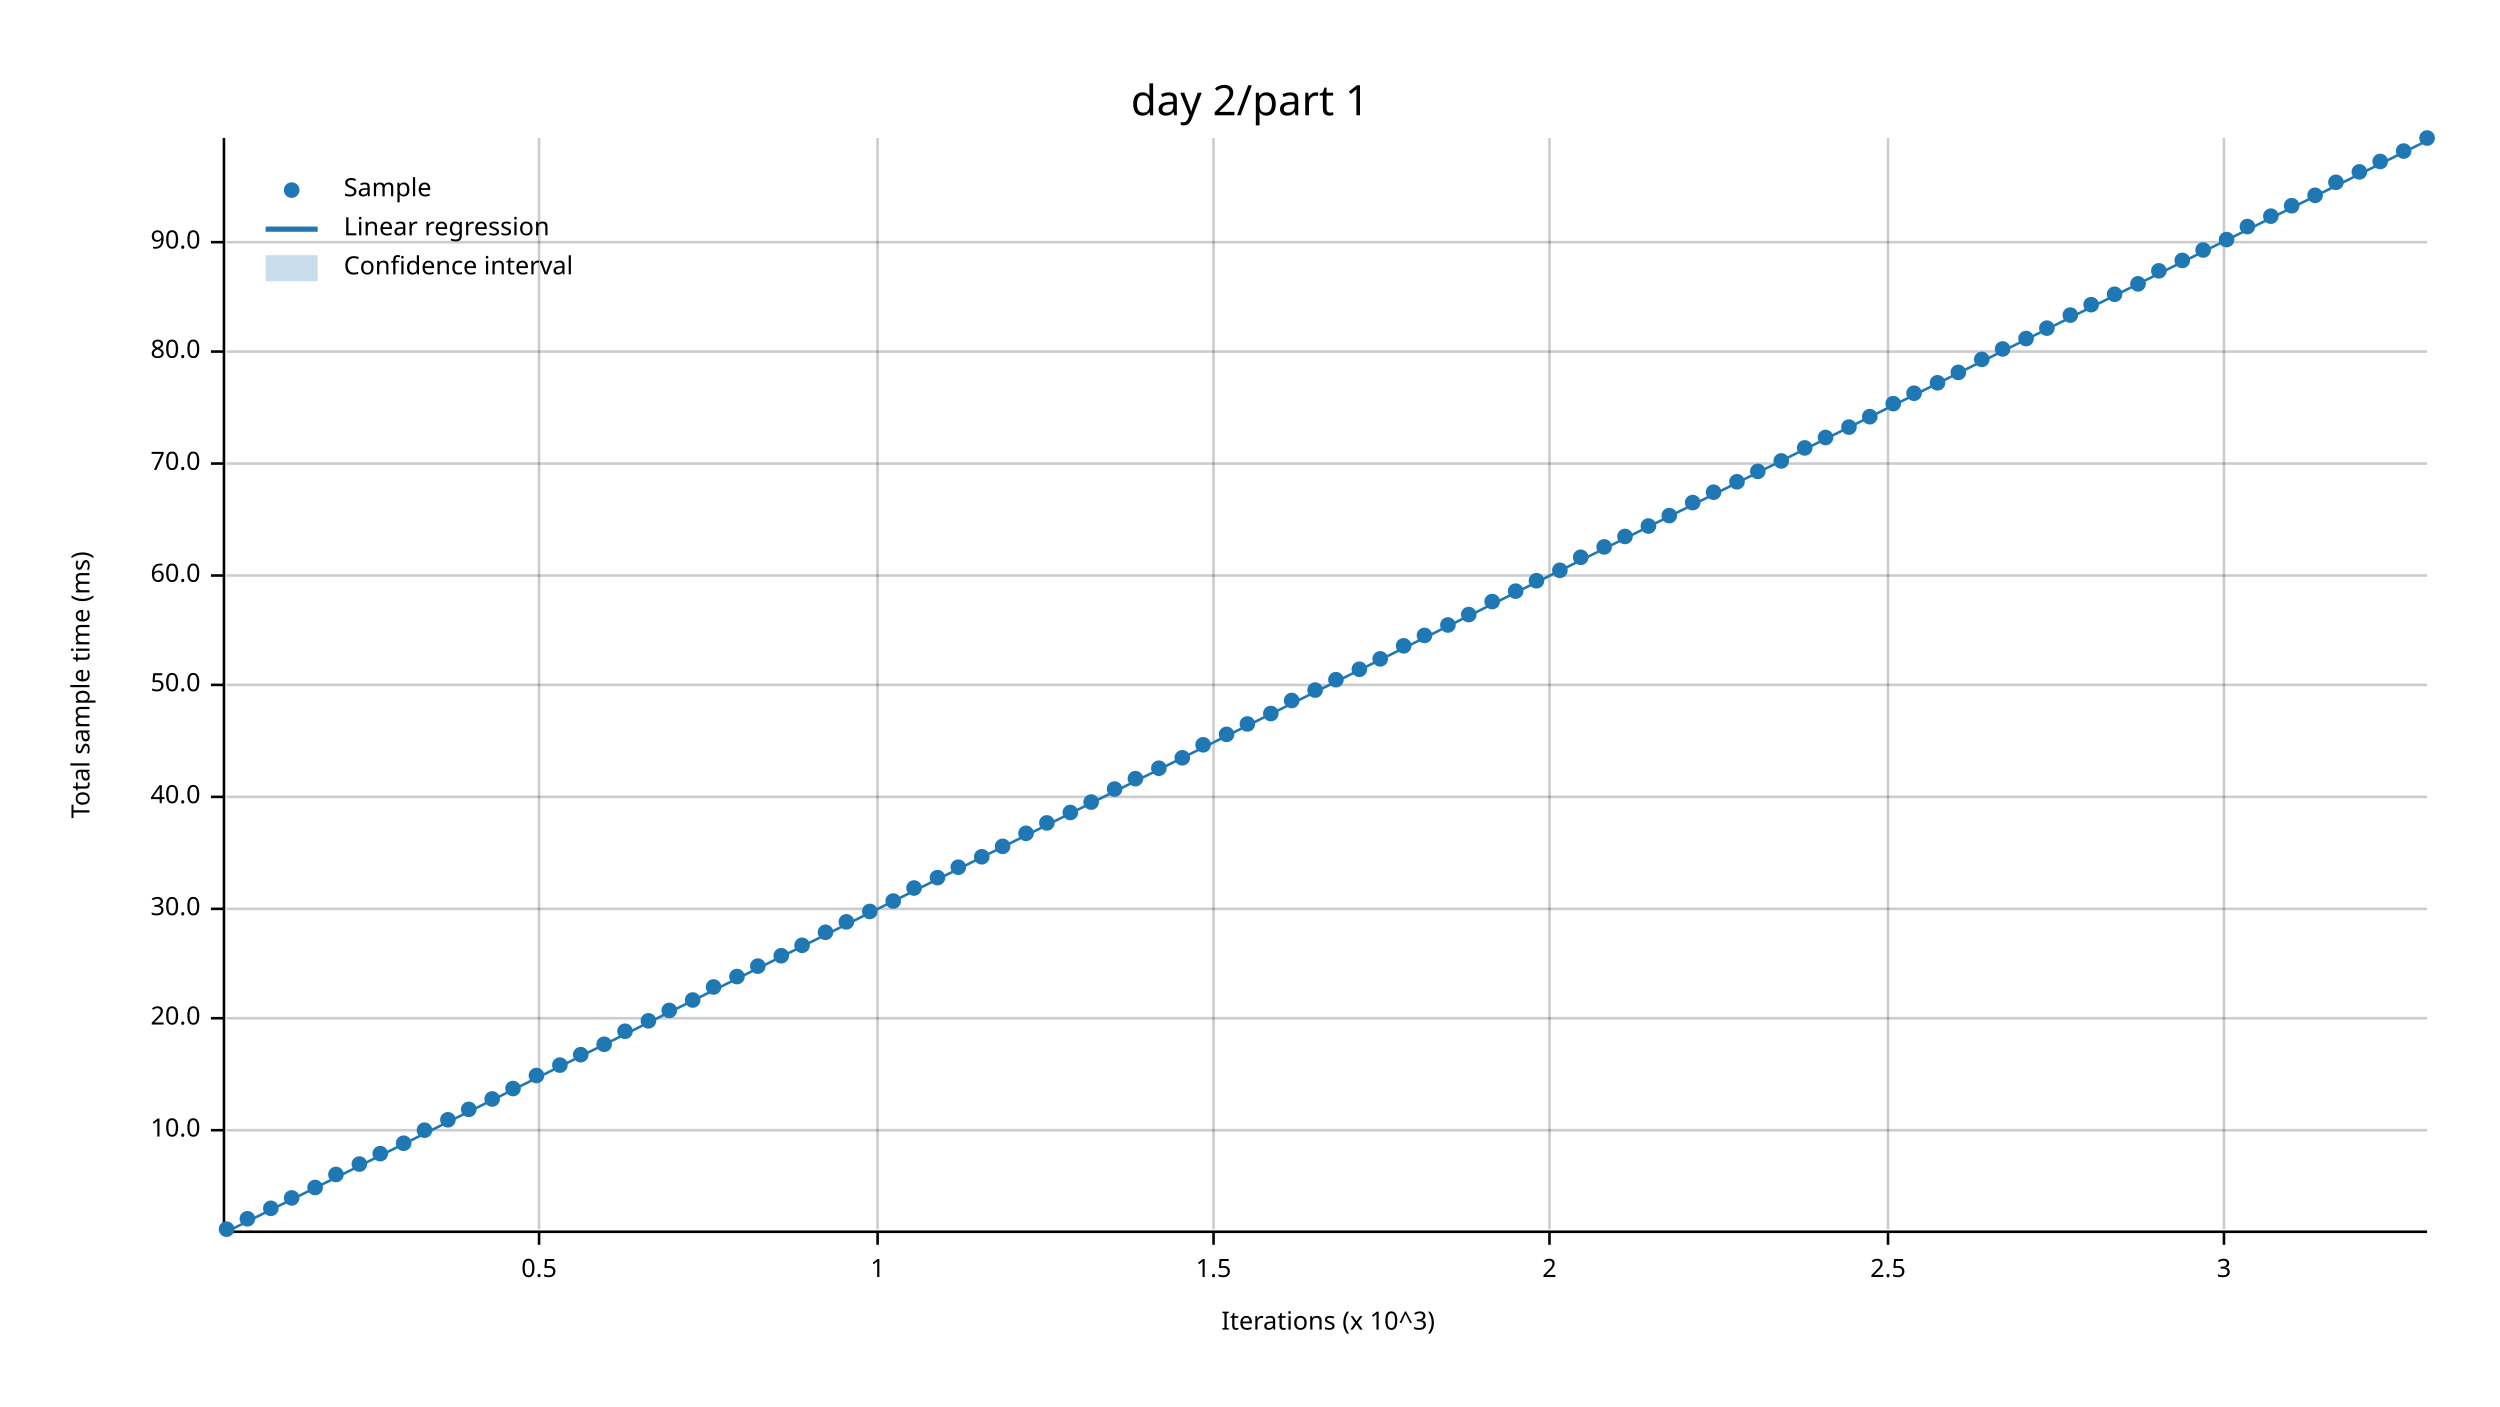
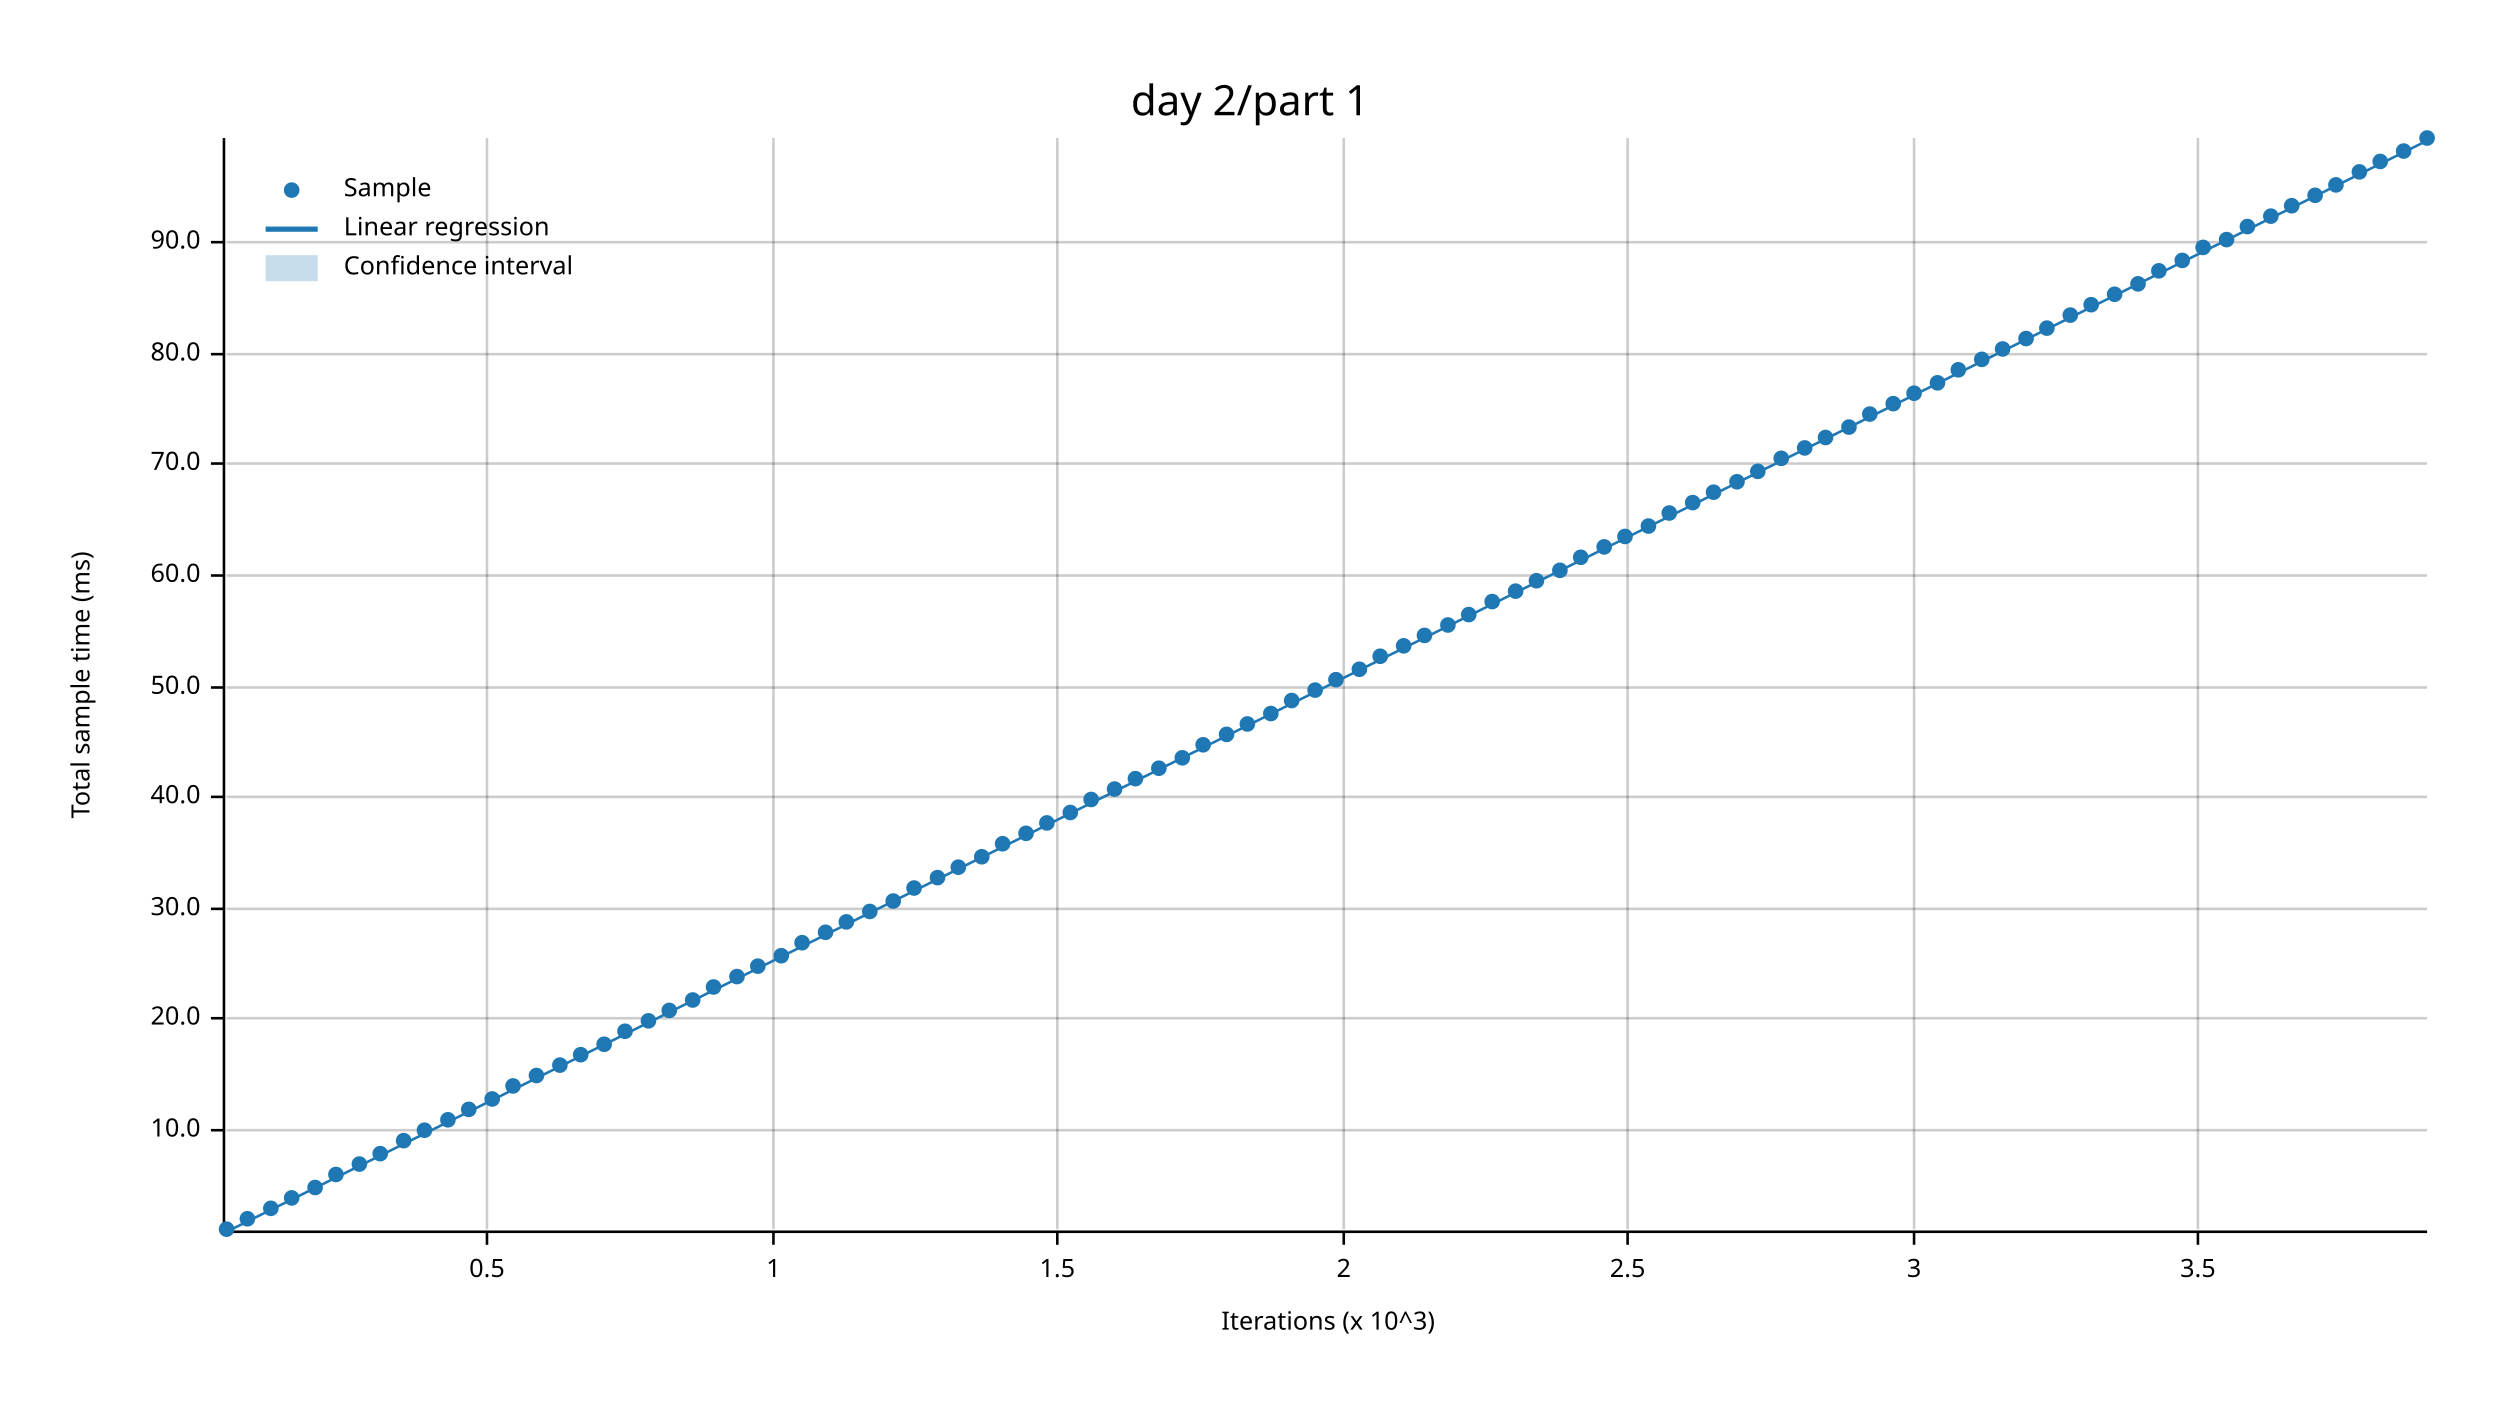
<svg xmlns="http://www.w3.org/2000/svg" width="960" height="540" viewBox="0 0 960 540">
  <text x="480" y="32" dy="0.76em" text-anchor="middle" font-family="sans-serif" font-size="16.129" opacity="1" fill="#000000">
day 2/part 1
</text>
  <text x="27" y="263" dy="0.76em" text-anchor="middle" font-family="sans-serif" font-size="9.677" opacity="1" fill="#000000" transform="rotate(270, 27, 263)">
Total sample time (ms)
</text>
  <text x="510" y="513" dy="-0.5ex" text-anchor="middle" font-family="sans-serif" font-size="9.677" opacity="1" fill="#000000">
Iterations (x 10^3)
</text>
-   <line opacity="0.2" stroke="#000000" stroke-width="1" x1="207" y1="472" x2="207" y2="53" />
-   <line opacity="0.2" stroke="#000000" stroke-width="1" x1="337" y1="472" x2="337" y2="53" />
-   <line opacity="0.2" stroke="#000000" stroke-width="1" x1="466" y1="472" x2="466" y2="53" />
-   <line opacity="0.2" stroke="#000000" stroke-width="1" x1="595" y1="472" x2="595" y2="53" />
-   <line opacity="0.2" stroke="#000000" stroke-width="1" x1="725" y1="472" x2="725" y2="53" />
-   <line opacity="0.2" stroke="#000000" stroke-width="1" x1="854" y1="472" x2="854" y2="53" />
+   <line opacity="0.2" stroke="#000000" stroke-width="1" x1="187" y1="472" x2="187" y2="53" />
+   <line opacity="0.2" stroke="#000000" stroke-width="1" x1="297" y1="472" x2="297" y2="53" />
+   <line opacity="0.2" stroke="#000000" stroke-width="1" x1="406" y1="472" x2="406" y2="53" />
+   <line opacity="0.2" stroke="#000000" stroke-width="1" x1="516" y1="472" x2="516" y2="53" />
+   <line opacity="0.2" stroke="#000000" stroke-width="1" x1="625" y1="472" x2="625" y2="53" />
+   <line opacity="0.2" stroke="#000000" stroke-width="1" x1="735" y1="472" x2="735" y2="53" />
+   <line opacity="0.2" stroke="#000000" stroke-width="1" x1="844" y1="472" x2="844" y2="53" />
  <line opacity="0.2" stroke="#000000" stroke-width="1" x1="87" y1="434" x2="932" y2="434" />
  <line opacity="0.2" stroke="#000000" stroke-width="1" x1="87" y1="391" x2="932" y2="391" />
  <line opacity="0.2" stroke="#000000" stroke-width="1" x1="87" y1="349" x2="932" y2="349" />
  <line opacity="0.2" stroke="#000000" stroke-width="1" x1="87" y1="306" x2="932" y2="306" />
-   <line opacity="0.2" stroke="#000000" stroke-width="1" x1="87" y1="263" x2="932" y2="263" />
+   <line opacity="0.2" stroke="#000000" stroke-width="1" x1="87" y1="264" x2="932" y2="264" />
  <line opacity="0.2" stroke="#000000" stroke-width="1" x1="87" y1="221" x2="932" y2="221" />
  <line opacity="0.2" stroke="#000000" stroke-width="1" x1="87" y1="178" x2="932" y2="178" />
-   <line opacity="0.2" stroke="#000000" stroke-width="1" x1="87" y1="135" x2="932" y2="135" />
+   <line opacity="0.2" stroke="#000000" stroke-width="1" x1="87" y1="136" x2="932" y2="136" />
  <line opacity="0.2" stroke="#000000" stroke-width="1" x1="87" y1="93" x2="932" y2="93" />
  <polyline fill="none" opacity="1" stroke="#000000" stroke-width="1" points="86,53 86,472 " />
  <text x="77" y="434" dy="0.5ex" text-anchor="end" font-family="sans-serif" font-size="9.677" opacity="1" fill="#000000">
10.0
</text>
  <polyline fill="none" opacity="1" stroke="#000000" stroke-width="1" points="81,434 86,434 " />
  <text x="77" y="391" dy="0.5ex" text-anchor="end" font-family="sans-serif" font-size="9.677" opacity="1" fill="#000000">
20.0
</text>
  <polyline fill="none" opacity="1" stroke="#000000" stroke-width="1" points="81,391 86,391 " />
  <text x="77" y="349" dy="0.5ex" text-anchor="end" font-family="sans-serif" font-size="9.677" opacity="1" fill="#000000">
30.0
</text>
  <polyline fill="none" opacity="1" stroke="#000000" stroke-width="1" points="81,349 86,349 " />
  <text x="77" y="306" dy="0.5ex" text-anchor="end" font-family="sans-serif" font-size="9.677" opacity="1" fill="#000000">
40.0
</text>
  <polyline fill="none" opacity="1" stroke="#000000" stroke-width="1" points="81,306 86,306 " />
-   <text x="77" y="263" dy="0.5ex" text-anchor="end" font-family="sans-serif" font-size="9.677" opacity="1" fill="#000000">
+   <text x="77" y="264" dy="0.5ex" text-anchor="end" font-family="sans-serif" font-size="9.677" opacity="1" fill="#000000">
50.0
</text>
-   <polyline fill="none" opacity="1" stroke="#000000" stroke-width="1" points="81,263 86,263 " />
+   <polyline fill="none" opacity="1" stroke="#000000" stroke-width="1" points="81,264 86,264 " />
  <text x="77" y="221" dy="0.5ex" text-anchor="end" font-family="sans-serif" font-size="9.677" opacity="1" fill="#000000">
60.0
</text>
  <polyline fill="none" opacity="1" stroke="#000000" stroke-width="1" points="81,221 86,221 " />
  <text x="77" y="178" dy="0.5ex" text-anchor="end" font-family="sans-serif" font-size="9.677" opacity="1" fill="#000000">
70.0
</text>
  <polyline fill="none" opacity="1" stroke="#000000" stroke-width="1" points="81,178 86,178 " />
-   <text x="77" y="135" dy="0.5ex" text-anchor="end" font-family="sans-serif" font-size="9.677" opacity="1" fill="#000000">
+   <text x="77" y="136" dy="0.5ex" text-anchor="end" font-family="sans-serif" font-size="9.677" opacity="1" fill="#000000">
80.0
</text>
-   <polyline fill="none" opacity="1" stroke="#000000" stroke-width="1" points="81,135 86,135 " />
+   <polyline fill="none" opacity="1" stroke="#000000" stroke-width="1" points="81,136 86,136 " />
  <text x="77" y="93" dy="0.5ex" text-anchor="end" font-family="sans-serif" font-size="9.677" opacity="1" fill="#000000">
90.0
</text>
  <polyline fill="none" opacity="1" stroke="#000000" stroke-width="1" points="81,93 86,93 " />
  <polyline fill="none" opacity="1" stroke="#000000" stroke-width="1" points="87,473 932,473 " />
-   <text x="207" y="483" dy="0.76em" text-anchor="middle" font-family="sans-serif" font-size="9.677" opacity="1" fill="#000000">
+   <text x="187" y="483" dy="0.76em" text-anchor="middle" font-family="sans-serif" font-size="9.677" opacity="1" fill="#000000">
0.5
</text>
-   <polyline fill="none" opacity="1" stroke="#000000" stroke-width="1" points="207,473 207,478 " />
-   <text x="337" y="483" dy="0.76em" text-anchor="middle" font-family="sans-serif" font-size="9.677" opacity="1" fill="#000000">
+   <polyline fill="none" opacity="1" stroke="#000000" stroke-width="1" points="187,473 187,478 " />
+   <text x="297" y="483" dy="0.76em" text-anchor="middle" font-family="sans-serif" font-size="9.677" opacity="1" fill="#000000">
1
</text>
-   <polyline fill="none" opacity="1" stroke="#000000" stroke-width="1" points="337,473 337,478 " />
-   <text x="466" y="483" dy="0.76em" text-anchor="middle" font-family="sans-serif" font-size="9.677" opacity="1" fill="#000000">
+   <polyline fill="none" opacity="1" stroke="#000000" stroke-width="1" points="297,473 297,478 " />
+   <text x="406" y="483" dy="0.76em" text-anchor="middle" font-family="sans-serif" font-size="9.677" opacity="1" fill="#000000">
1.5
</text>
-   <polyline fill="none" opacity="1" stroke="#000000" stroke-width="1" points="466,473 466,478 " />
-   <text x="595" y="483" dy="0.76em" text-anchor="middle" font-family="sans-serif" font-size="9.677" opacity="1" fill="#000000">
+   <polyline fill="none" opacity="1" stroke="#000000" stroke-width="1" points="406,473 406,478 " />
+   <text x="516" y="483" dy="0.76em" text-anchor="middle" font-family="sans-serif" font-size="9.677" opacity="1" fill="#000000">
2
</text>
-   <polyline fill="none" opacity="1" stroke="#000000" stroke-width="1" points="595,473 595,478 " />
-   <text x="725" y="483" dy="0.76em" text-anchor="middle" font-family="sans-serif" font-size="9.677" opacity="1" fill="#000000">
+   <polyline fill="none" opacity="1" stroke="#000000" stroke-width="1" points="516,473 516,478 " />
+   <text x="625" y="483" dy="0.76em" text-anchor="middle" font-family="sans-serif" font-size="9.677" opacity="1" fill="#000000">
2.5
</text>
-   <polyline fill="none" opacity="1" stroke="#000000" stroke-width="1" points="725,473 725,478 " />
-   <text x="854" y="483" dy="0.76em" text-anchor="middle" font-family="sans-serif" font-size="9.677" opacity="1" fill="#000000">
+   <polyline fill="none" opacity="1" stroke="#000000" stroke-width="1" points="625,473 625,478 " />
+   <text x="735" y="483" dy="0.76em" text-anchor="middle" font-family="sans-serif" font-size="9.677" opacity="1" fill="#000000">
3
</text>
-   <polyline fill="none" opacity="1" stroke="#000000" stroke-width="1" points="854,473 854,478 " />
+   <polyline fill="none" opacity="1" stroke="#000000" stroke-width="1" points="735,473 735,478 " />
+   <text x="844" y="483" dy="0.76em" text-anchor="middle" font-family="sans-serif" font-size="9.677" opacity="1" fill="#000000">
+ 3.5
+ </text>
+   <polyline fill="none" opacity="1" stroke="#000000" stroke-width="1" points="844,473 844,478 " />
  <circle cx="87" cy="472" r="3" opacity="1" fill="#1F78B4" stroke="none" stroke-width="1" />
  <circle cx="95" cy="468" r="3" opacity="1" fill="#1F78B4" stroke="none" stroke-width="1" />
  <circle cx="104" cy="464" r="3" opacity="1" fill="#1F78B4" stroke="none" stroke-width="1" />
  <circle cx="112" cy="460" r="3" opacity="1" fill="#1F78B4" stroke="none" stroke-width="1" />
  <circle cx="121" cy="456" r="3" opacity="1" fill="#1F78B4" stroke="none" stroke-width="1" />
  <circle cx="129" cy="451" r="3" opacity="1" fill="#1F78B4" stroke="none" stroke-width="1" />
  <circle cx="138" cy="447" r="3" opacity="1" fill="#1F78B4" stroke="none" stroke-width="1" />
  <circle cx="146" cy="443" r="3" opacity="1" fill="#1F78B4" stroke="none" stroke-width="1" />
-   <circle cx="155" cy="439" r="3" opacity="1" fill="#1F78B4" stroke="none" stroke-width="1" />
+   <circle cx="155" cy="438" r="3" opacity="1" fill="#1F78B4" stroke="none" stroke-width="1" />
  <circle cx="163" cy="434" r="3" opacity="1" fill="#1F78B4" stroke="none" stroke-width="1" />
  <circle cx="172" cy="430" r="3" opacity="1" fill="#1F78B4" stroke="none" stroke-width="1" />
  <circle cx="180" cy="426" r="3" opacity="1" fill="#1F78B4" stroke="none" stroke-width="1" />
  <circle cx="189" cy="422" r="3" opacity="1" fill="#1F78B4" stroke="none" stroke-width="1" />
-   <circle cx="197" cy="418" r="3" opacity="1" fill="#1F78B4" stroke="none" stroke-width="1" />
+   <circle cx="197" cy="417" r="3" opacity="1" fill="#1F78B4" stroke="none" stroke-width="1" />
  <circle cx="206" cy="413" r="3" opacity="1" fill="#1F78B4" stroke="none" stroke-width="1" />
  <circle cx="215" cy="409" r="3" opacity="1" fill="#1F78B4" stroke="none" stroke-width="1" />
  <circle cx="223" cy="405" r="3" opacity="1" fill="#1F78B4" stroke="none" stroke-width="1" />
  <circle cx="232" cy="401" r="3" opacity="1" fill="#1F78B4" stroke="none" stroke-width="1" />
  <circle cx="240" cy="396" r="3" opacity="1" fill="#1F78B4" stroke="none" stroke-width="1" />
  <circle cx="249" cy="392" r="3" opacity="1" fill="#1F78B4" stroke="none" stroke-width="1" />
  <circle cx="257" cy="388" r="3" opacity="1" fill="#1F78B4" stroke="none" stroke-width="1" />
  <circle cx="266" cy="384" r="3" opacity="1" fill="#1F78B4" stroke="none" stroke-width="1" />
  <circle cx="274" cy="379" r="3" opacity="1" fill="#1F78B4" stroke="none" stroke-width="1" />
  <circle cx="283" cy="375" r="3" opacity="1" fill="#1F78B4" stroke="none" stroke-width="1" />
  <circle cx="291" cy="371" r="3" opacity="1" fill="#1F78B4" stroke="none" stroke-width="1" />
  <circle cx="300" cy="367" r="3" opacity="1" fill="#1F78B4" stroke="none" stroke-width="1" />
-   <circle cx="308" cy="363" r="3" opacity="1" fill="#1F78B4" stroke="none" stroke-width="1" />
+   <circle cx="308" cy="362" r="3" opacity="1" fill="#1F78B4" stroke="none" stroke-width="1" />
  <circle cx="317" cy="358" r="3" opacity="1" fill="#1F78B4" stroke="none" stroke-width="1" />
  <circle cx="325" cy="354" r="3" opacity="1" fill="#1F78B4" stroke="none" stroke-width="1" />
  <circle cx="334" cy="350" r="3" opacity="1" fill="#1F78B4" stroke="none" stroke-width="1" />
  <circle cx="343" cy="346" r="3" opacity="1" fill="#1F78B4" stroke="none" stroke-width="1" />
  <circle cx="351" cy="341" r="3" opacity="1" fill="#1F78B4" stroke="none" stroke-width="1" />
  <circle cx="360" cy="337" r="3" opacity="1" fill="#1F78B4" stroke="none" stroke-width="1" />
  <circle cx="368" cy="333" r="3" opacity="1" fill="#1F78B4" stroke="none" stroke-width="1" />
  <circle cx="377" cy="329" r="3" opacity="1" fill="#1F78B4" stroke="none" stroke-width="1" />
-   <circle cx="385" cy="325" r="3" opacity="1" fill="#1F78B4" stroke="none" stroke-width="1" />
+   <circle cx="385" cy="324" r="3" opacity="1" fill="#1F78B4" stroke="none" stroke-width="1" />
  <circle cx="394" cy="320" r="3" opacity="1" fill="#1F78B4" stroke="none" stroke-width="1" />
  <circle cx="402" cy="316" r="3" opacity="1" fill="#1F78B4" stroke="none" stroke-width="1" />
  <circle cx="411" cy="312" r="3" opacity="1" fill="#1F78B4" stroke="none" stroke-width="1" />
-   <circle cx="419" cy="308" r="3" opacity="1" fill="#1F78B4" stroke="none" stroke-width="1" />
+   <circle cx="419" cy="307" r="3" opacity="1" fill="#1F78B4" stroke="none" stroke-width="1" />
  <circle cx="428" cy="303" r="3" opacity="1" fill="#1F78B4" stroke="none" stroke-width="1" />
  <circle cx="436" cy="299" r="3" opacity="1" fill="#1F78B4" stroke="none" stroke-width="1" />
  <circle cx="445" cy="295" r="3" opacity="1" fill="#1F78B4" stroke="none" stroke-width="1" />
  <circle cx="454" cy="291" r="3" opacity="1" fill="#1F78B4" stroke="none" stroke-width="1" />
  <circle cx="462" cy="286" r="3" opacity="1" fill="#1F78B4" stroke="none" stroke-width="1" />
  <circle cx="471" cy="282" r="3" opacity="1" fill="#1F78B4" stroke="none" stroke-width="1" />
  <circle cx="479" cy="278" r="3" opacity="1" fill="#1F78B4" stroke="none" stroke-width="1" />
  <circle cx="488" cy="274" r="3" opacity="1" fill="#1F78B4" stroke="none" stroke-width="1" />
  <circle cx="496" cy="269" r="3" opacity="1" fill="#1F78B4" stroke="none" stroke-width="1" />
  <circle cx="505" cy="265" r="3" opacity="1" fill="#1F78B4" stroke="none" stroke-width="1" />
  <circle cx="513" cy="261" r="3" opacity="1" fill="#1F78B4" stroke="none" stroke-width="1" />
  <circle cx="522" cy="257" r="3" opacity="1" fill="#1F78B4" stroke="none" stroke-width="1" />
-   <circle cx="530" cy="253" r="3" opacity="1" fill="#1F78B4" stroke="none" stroke-width="1" />
+   <circle cx="530" cy="252" r="3" opacity="1" fill="#1F78B4" stroke="none" stroke-width="1" />
  <circle cx="539" cy="248" r="3" opacity="1" fill="#1F78B4" stroke="none" stroke-width="1" />
  <circle cx="547" cy="244" r="3" opacity="1" fill="#1F78B4" stroke="none" stroke-width="1" />
  <circle cx="556" cy="240" r="3" opacity="1" fill="#1F78B4" stroke="none" stroke-width="1" />
  <circle cx="564" cy="236" r="3" opacity="1" fill="#1F78B4" stroke="none" stroke-width="1" />
  <circle cx="573" cy="231" r="3" opacity="1" fill="#1F78B4" stroke="none" stroke-width="1" />
  <circle cx="582" cy="227" r="3" opacity="1" fill="#1F78B4" stroke="none" stroke-width="1" />
  <circle cx="590" cy="223" r="3" opacity="1" fill="#1F78B4" stroke="none" stroke-width="1" />
  <circle cx="599" cy="219" r="3" opacity="1" fill="#1F78B4" stroke="none" stroke-width="1" />
  <circle cx="607" cy="214" r="3" opacity="1" fill="#1F78B4" stroke="none" stroke-width="1" />
  <circle cx="616" cy="210" r="3" opacity="1" fill="#1F78B4" stroke="none" stroke-width="1" />
  <circle cx="624" cy="206" r="3" opacity="1" fill="#1F78B4" stroke="none" stroke-width="1" />
  <circle cx="633" cy="202" r="3" opacity="1" fill="#1F78B4" stroke="none" stroke-width="1" />
-   <circle cx="641" cy="198" r="3" opacity="1" fill="#1F78B4" stroke="none" stroke-width="1" />
+   <circle cx="641" cy="197" r="3" opacity="1" fill="#1F78B4" stroke="none" stroke-width="1" />
  <circle cx="650" cy="193" r="3" opacity="1" fill="#1F78B4" stroke="none" stroke-width="1" />
  <circle cx="658" cy="189" r="3" opacity="1" fill="#1F78B4" stroke="none" stroke-width="1" />
  <circle cx="667" cy="185" r="3" opacity="1" fill="#1F78B4" stroke="none" stroke-width="1" />
  <circle cx="675" cy="181" r="3" opacity="1" fill="#1F78B4" stroke="none" stroke-width="1" />
-   <circle cx="684" cy="177" r="3" opacity="1" fill="#1F78B4" stroke="none" stroke-width="1" />
+   <circle cx="684" cy="176" r="3" opacity="1" fill="#1F78B4" stroke="none" stroke-width="1" />
  <circle cx="693" cy="172" r="3" opacity="1" fill="#1F78B4" stroke="none" stroke-width="1" />
  <circle cx="701" cy="168" r="3" opacity="1" fill="#1F78B4" stroke="none" stroke-width="1" />
  <circle cx="710" cy="164" r="3" opacity="1" fill="#1F78B4" stroke="none" stroke-width="1" />
-   <circle cx="718" cy="160" r="3" opacity="1" fill="#1F78B4" stroke="none" stroke-width="1" />
+   <circle cx="718" cy="159" r="3" opacity="1" fill="#1F78B4" stroke="none" stroke-width="1" />
  <circle cx="727" cy="155" r="3" opacity="1" fill="#1F78B4" stroke="none" stroke-width="1" />
  <circle cx="735" cy="151" r="3" opacity="1" fill="#1F78B4" stroke="none" stroke-width="1" />
  <circle cx="744" cy="147" r="3" opacity="1" fill="#1F78B4" stroke="none" stroke-width="1" />
-   <circle cx="752" cy="143" r="3" opacity="1" fill="#1F78B4" stroke="none" stroke-width="1" />
+   <circle cx="752" cy="142" r="3" opacity="1" fill="#1F78B4" stroke="none" stroke-width="1" />
  <circle cx="761" cy="138" r="3" opacity="1" fill="#1F78B4" stroke="none" stroke-width="1" />
  <circle cx="769" cy="134" r="3" opacity="1" fill="#1F78B4" stroke="none" stroke-width="1" />
  <circle cx="778" cy="130" r="3" opacity="1" fill="#1F78B4" stroke="none" stroke-width="1" />
  <circle cx="786" cy="126" r="3" opacity="1" fill="#1F78B4" stroke="none" stroke-width="1" />
  <circle cx="795" cy="121" r="3" opacity="1" fill="#1F78B4" stroke="none" stroke-width="1" />
  <circle cx="803" cy="117" r="3" opacity="1" fill="#1F78B4" stroke="none" stroke-width="1" />
  <circle cx="812" cy="113" r="3" opacity="1" fill="#1F78B4" stroke="none" stroke-width="1" />
  <circle cx="821" cy="109" r="3" opacity="1" fill="#1F78B4" stroke="none" stroke-width="1" />
  <circle cx="829" cy="104" r="3" opacity="1" fill="#1F78B4" stroke="none" stroke-width="1" />
  <circle cx="838" cy="100" r="3" opacity="1" fill="#1F78B4" stroke="none" stroke-width="1" />
-   <circle cx="846" cy="96" r="3" opacity="1" fill="#1F78B4" stroke="none" stroke-width="1" />
+   <circle cx="846" cy="95" r="3" opacity="1" fill="#1F78B4" stroke="none" stroke-width="1" />
  <circle cx="855" cy="92" r="3" opacity="1" fill="#1F78B4" stroke="none" stroke-width="1" />
  <circle cx="863" cy="87" r="3" opacity="1" fill="#1F78B4" stroke="none" stroke-width="1" />
  <circle cx="872" cy="83" r="3" opacity="1" fill="#1F78B4" stroke="none" stroke-width="1" />
  <circle cx="880" cy="79" r="3" opacity="1" fill="#1F78B4" stroke="none" stroke-width="1" />
  <circle cx="889" cy="75" r="3" opacity="1" fill="#1F78B4" stroke="none" stroke-width="1" />
-   <circle cx="897" cy="70" r="3" opacity="1" fill="#1F78B4" stroke="none" stroke-width="1" />
+   <circle cx="897" cy="71" r="3" opacity="1" fill="#1F78B4" stroke="none" stroke-width="1" />
  <circle cx="906" cy="66" r="3" opacity="1" fill="#1F78B4" stroke="none" stroke-width="1" />
  <circle cx="914" cy="62" r="3" opacity="1" fill="#1F78B4" stroke="none" stroke-width="1" />
  <circle cx="923" cy="58" r="3" opacity="1" fill="#1F78B4" stroke="none" stroke-width="1" />
  <circle cx="932" cy="53" r="3" opacity="1" fill="#1F78B4" stroke="none" stroke-width="1" />
  <polyline fill="none" opacity="1" stroke="#1F78B4" stroke-width="1" points="87,473 932,54 " />
  <polygon opacity="0.25" fill="#1F78B4" points="87,473 932,54 932,54 " />
  <text x="132" y="68" dy="0.76em" text-anchor="start" font-family="sans-serif" font-size="9.677" opacity="1" fill="#000000">
Sample
</text>
  <text x="132" y="83" dy="0.76em" text-anchor="start" font-family="sans-serif" font-size="9.677" opacity="1" fill="#000000">
Linear regression
</text>
  <text x="132" y="98" dy="0.76em" text-anchor="start" font-family="sans-serif" font-size="9.677" opacity="1" fill="#000000">
Confidence interval
</text>
  <circle cx="112" cy="73" r="3" opacity="1" fill="#1F78B4" stroke="none" stroke-width="1" />
  <polyline fill="none" opacity="1" stroke="#1F78B4" stroke-width="2" points="102,88 122,88 " />
  <rect x="102" y="98" width="20" height="10" opacity="0.25" fill="#1F78B4" stroke="none" />
</svg>
